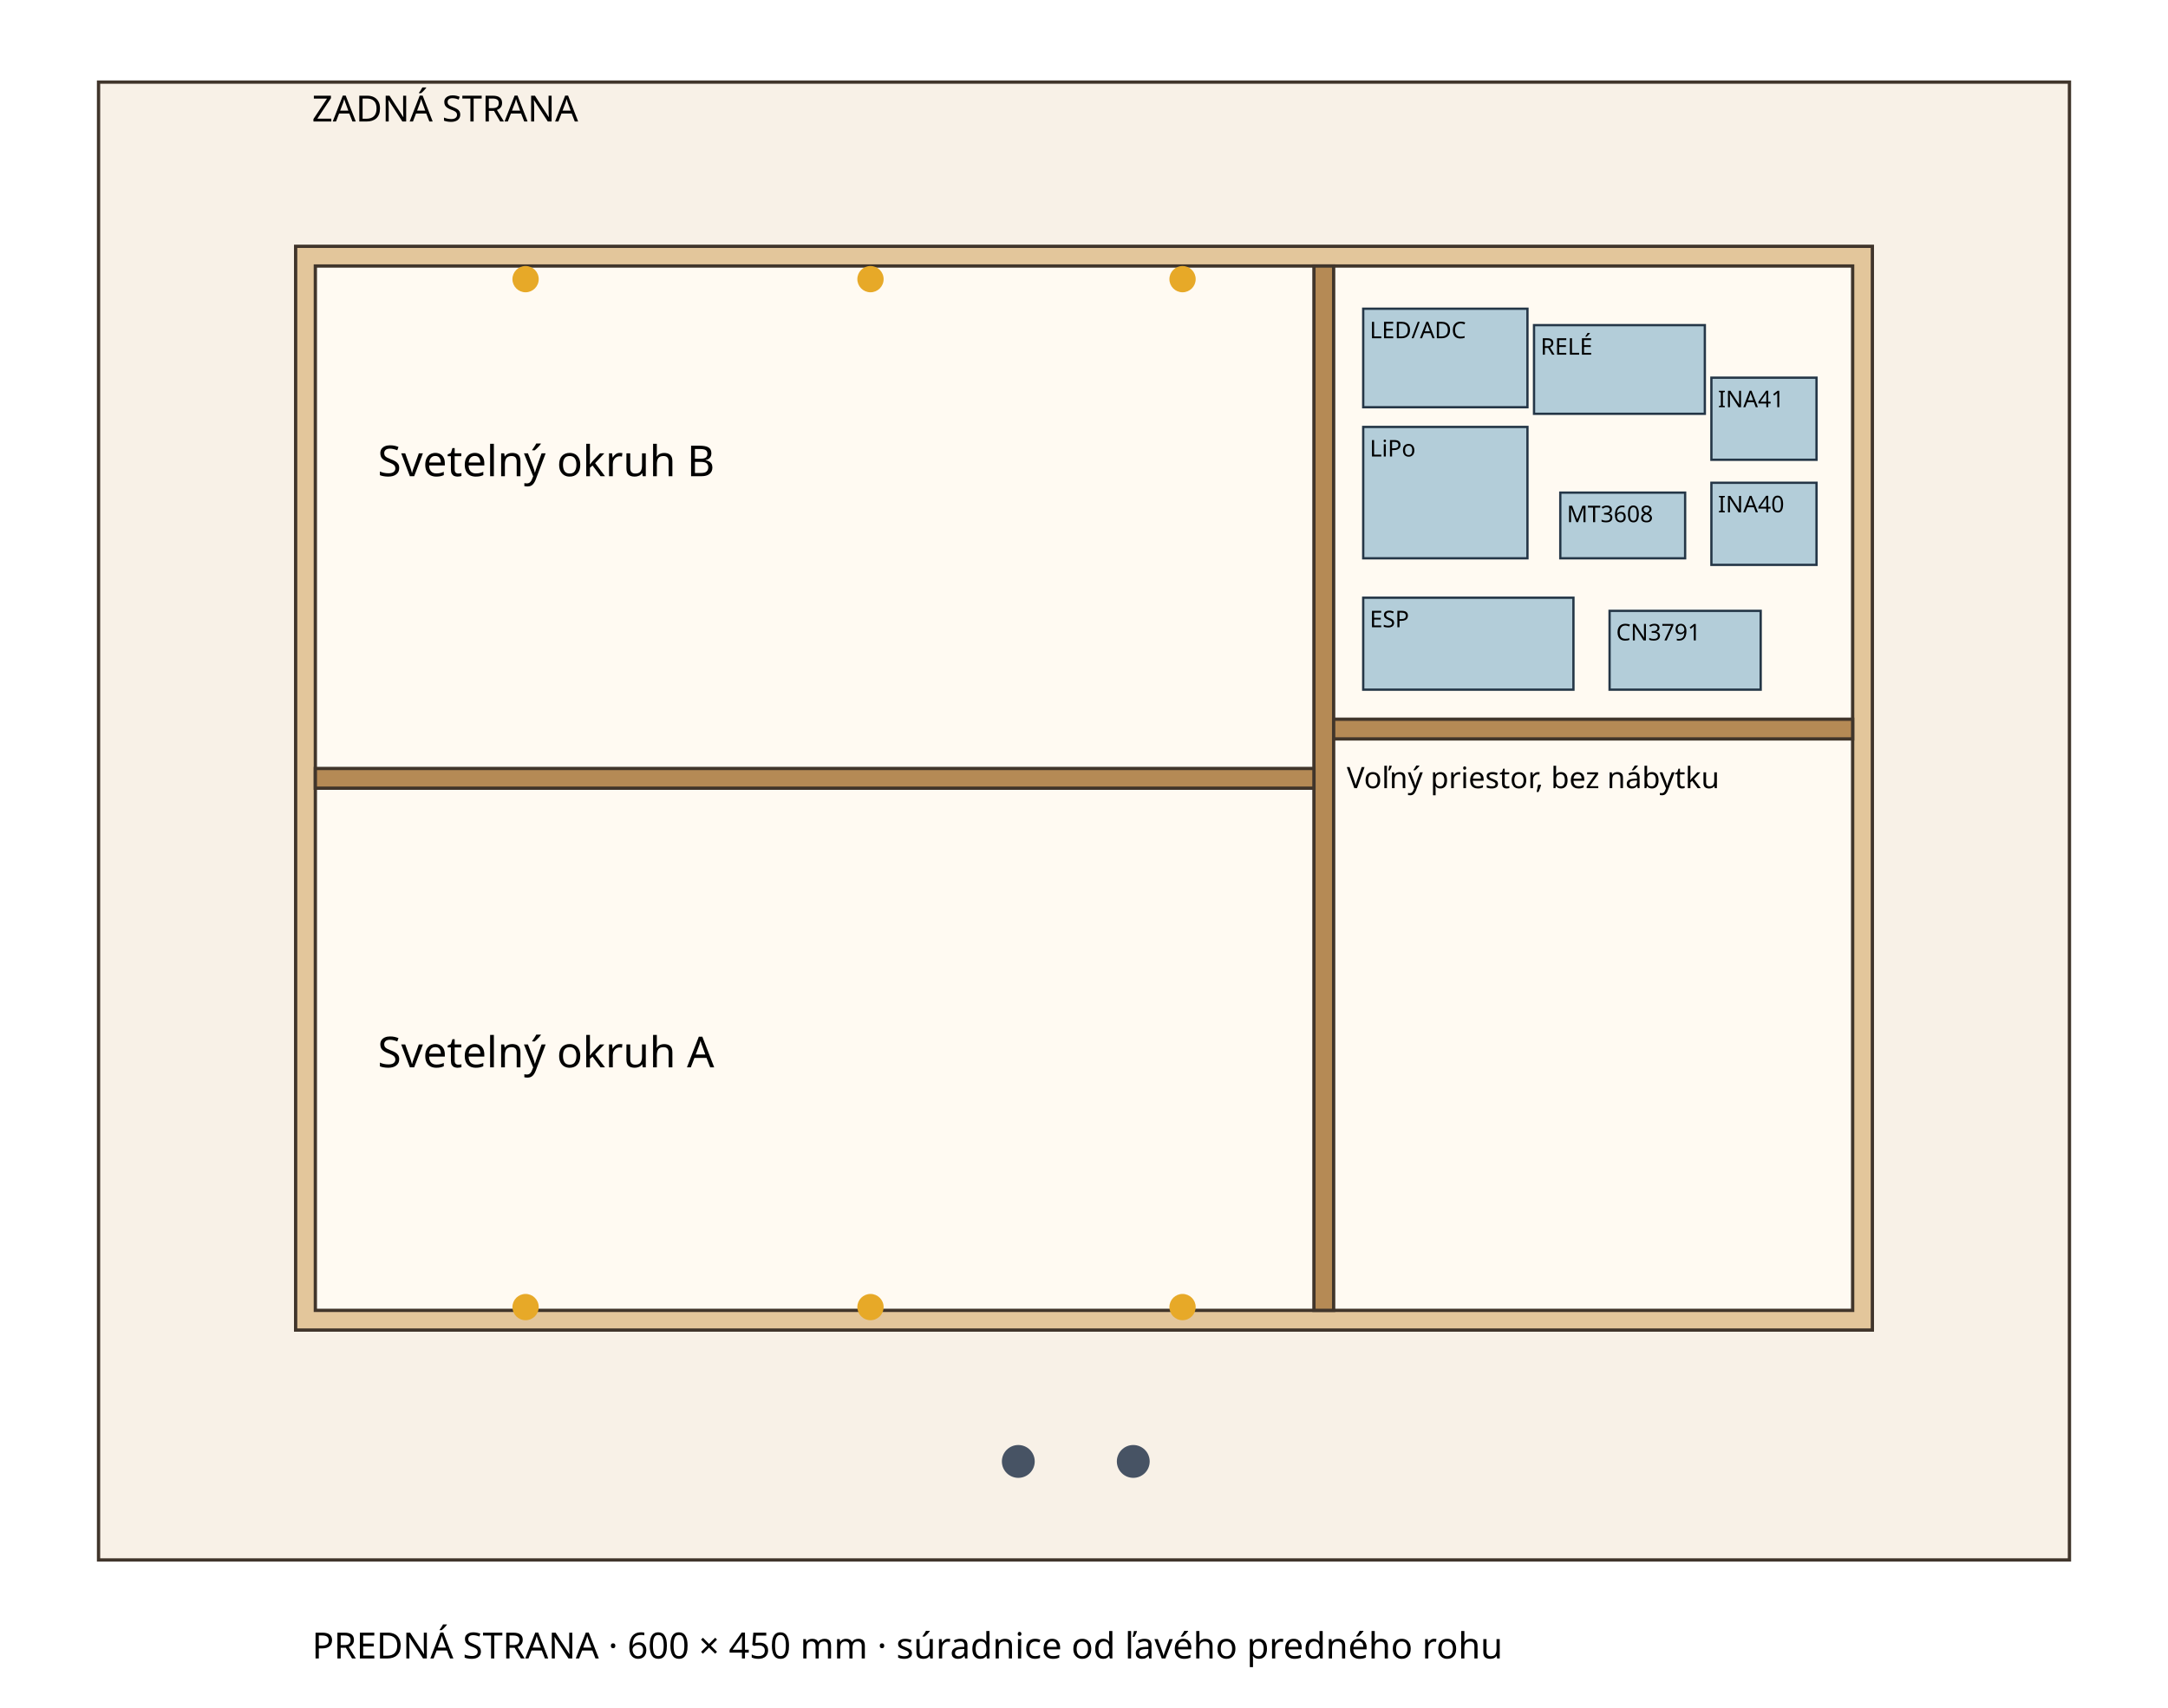
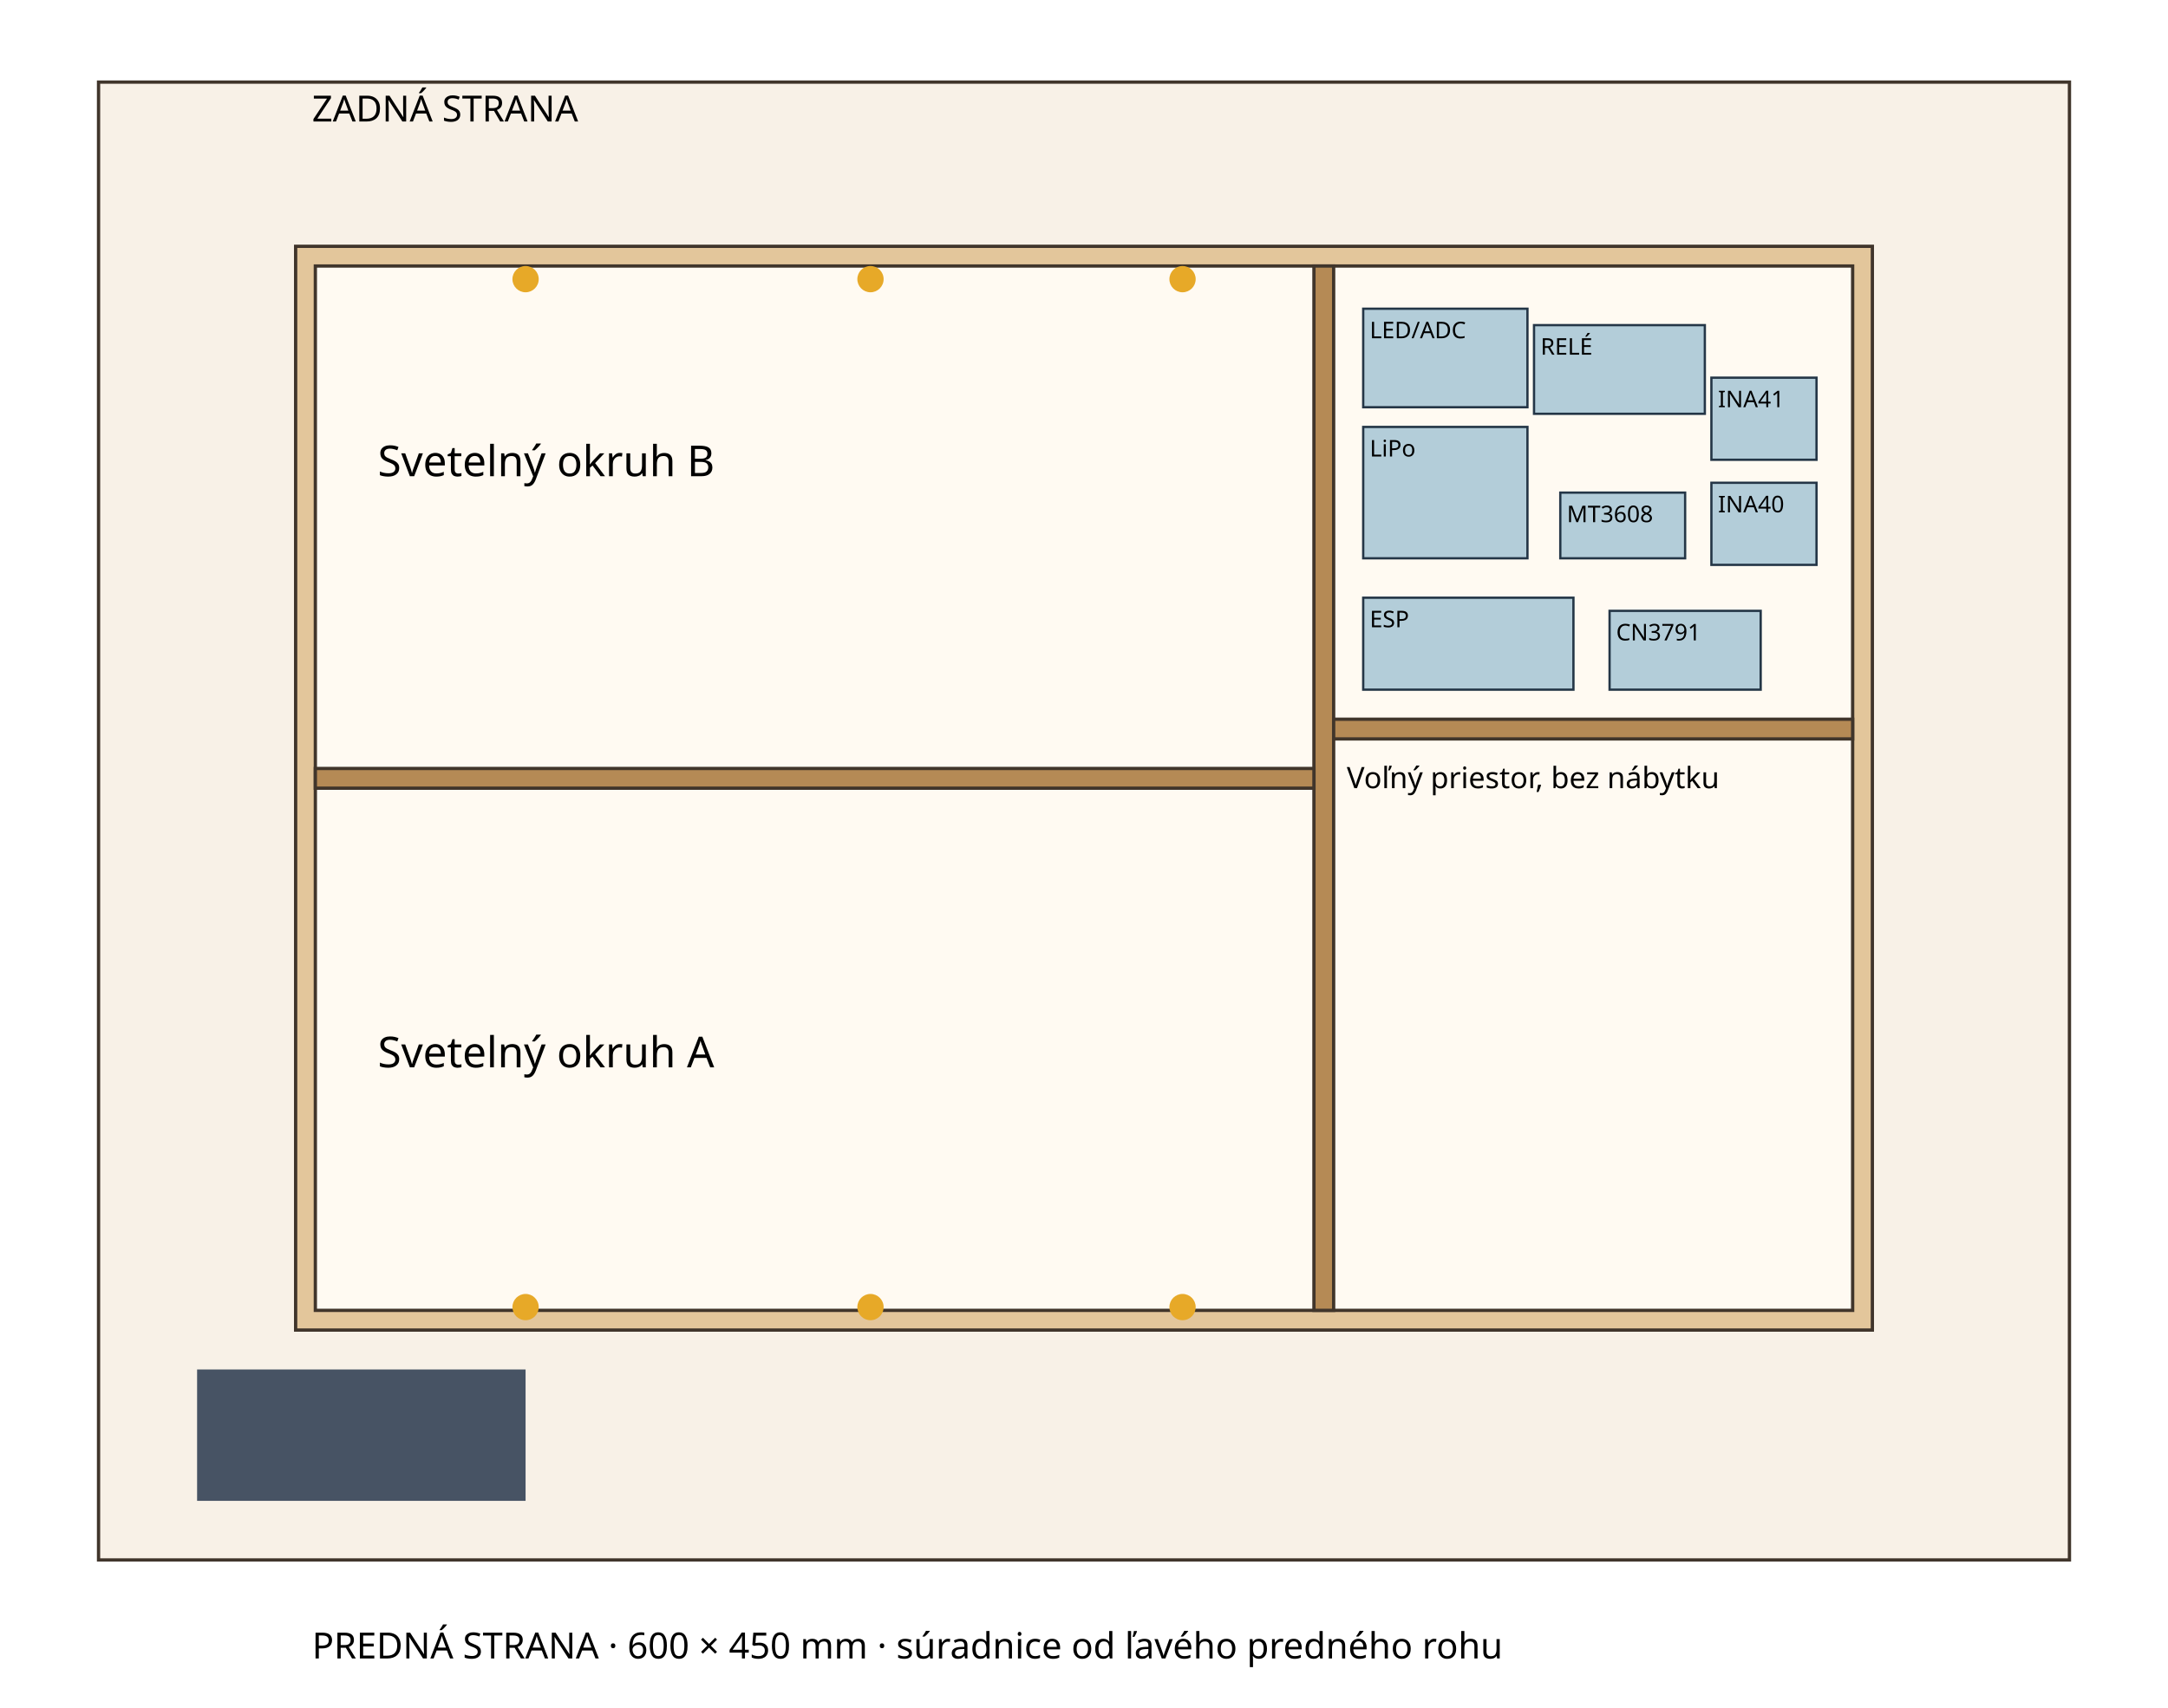
<svg xmlns="http://www.w3.org/2000/svg" width="330mm" height="260mm" viewBox="-30 -25 660 520">
  <rect x="0" y="0" width="600" height="450" fill="#f8f1e7" stroke="#40352b" stroke-width="1" />
  <rect x="60" y="50" width="480" height="330" fill="#e3c69b" stroke="#40352b" stroke-width="1" />
  <rect x="66" y="56" width="468" height="318" fill="#fffaf2" stroke="#40352b" stroke-width="1" />
  <rect x="370" y="56" width="6" height="318" fill="#b58a55" stroke="#40352b" stroke-width="1" />
  <rect x="66" y="209" width="304" height="6" fill="#b58a55" stroke="#40352b" stroke-width="1" />
  <rect x="376" y="194" width="158" height="6" fill="#b58a55" stroke="#40352b" stroke-width="1" />
  <rect x="385" y="157" width="64" height="28" fill="#b3cdd9" stroke="#243647" stroke-width="0.7" />
  <text x="387" y="166" font-size="7" font-family="sans-serif">ESP</text>
  <rect x="460" y="161" width="46" height="24" fill="#b3cdd9" stroke="#243647" stroke-width="0.7" />
  <text x="462" y="170" font-size="7" font-family="sans-serif">CN3791</text>
  <rect x="385" y="105" width="50" height="40" fill="#b3cdd9" stroke="#243647" stroke-width="0.7" />
  <text x="387" y="114" font-size="7" font-family="sans-serif">LiPo</text>
  <rect x="445" y="125" width="38" height="20" fill="#b3cdd9" stroke="#243647" stroke-width="0.7" />
  <text x="447" y="134" font-size="7" font-family="sans-serif">MT3608</text>
  <rect x="491" y="122" width="32" height="25" fill="#b3cdd9" stroke="#243647" stroke-width="0.7" />
  <text x="493" y="131" font-size="7" font-family="sans-serif">INA40</text>
  <rect x="491" y="90" width="32" height="25" fill="#b3cdd9" stroke="#243647" stroke-width="0.7" />
  <text x="493" y="99" font-size="7" font-family="sans-serif">INA41</text>
  <rect x="437" y="74" width="52" height="27" fill="#b3cdd9" stroke="#243647" stroke-width="0.7" />
  <text x="439" y="83" font-size="7" font-family="sans-serif">RELÉ</text>
  <rect x="385" y="69" width="50" height="30" fill="#b3cdd9" stroke="#243647" stroke-width="0.7" />
  <text x="387" y="78" font-size="7" font-family="sans-serif">LED/ADC</text>
  <circle cx="130" cy="373" r="4" fill="#e7a928" />
  <circle cx="130" cy="60" r="4" fill="#e7a928" />
  <circle cx="235" cy="373" r="4" fill="#e7a928" />
  <circle cx="235" cy="60" r="4" fill="#e7a928" />
  <circle cx="330" cy="373" r="4" fill="#e7a928" />
  <circle cx="330" cy="60" r="4" fill="#e7a928" />
-   <circle cx="280" cy="420" r="5" fill="#475364" />
-   <circle cx="315" cy="420" r="5" fill="#475364" />
+   <rect x="30" y="392" width="100" height="40" fill="#475364" />
+   <circle cx="56" cy="414" r="5" fill="#475364" />
+   <circle cx="96" cy="414" r="5" fill="#475364" />
  <text x="65" y="12" font-size="11" font-family="sans-serif">ZADNÁ STRANA</text>
  <text x="65" y="480" font-size="11" font-family="sans-serif">PREDNÁ STRANA · 600 × 450 mm · súradnice od ľavého predného rohu</text>
  <text x="85" y="120" font-size="13" font-family="sans-serif">Svetelný okruh B</text>
  <text x="85" y="300" font-size="13" font-family="sans-serif">Svetelný okruh A</text>
  <text x="380" y="215" font-size="9" font-family="sans-serif">Voľný priestor, bez nábytku</text>
</svg>
